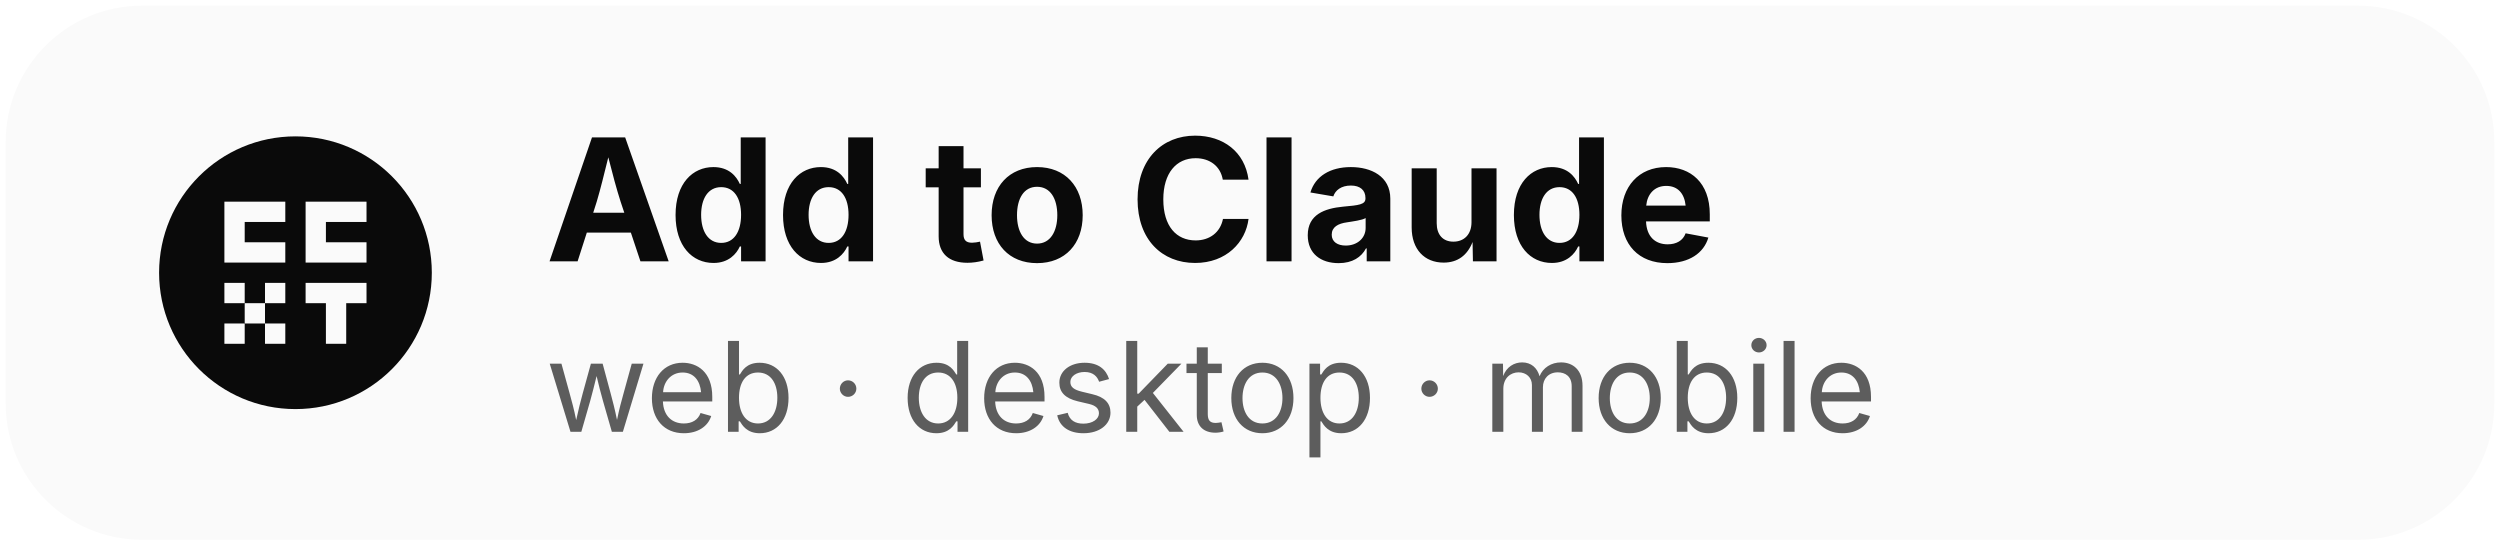
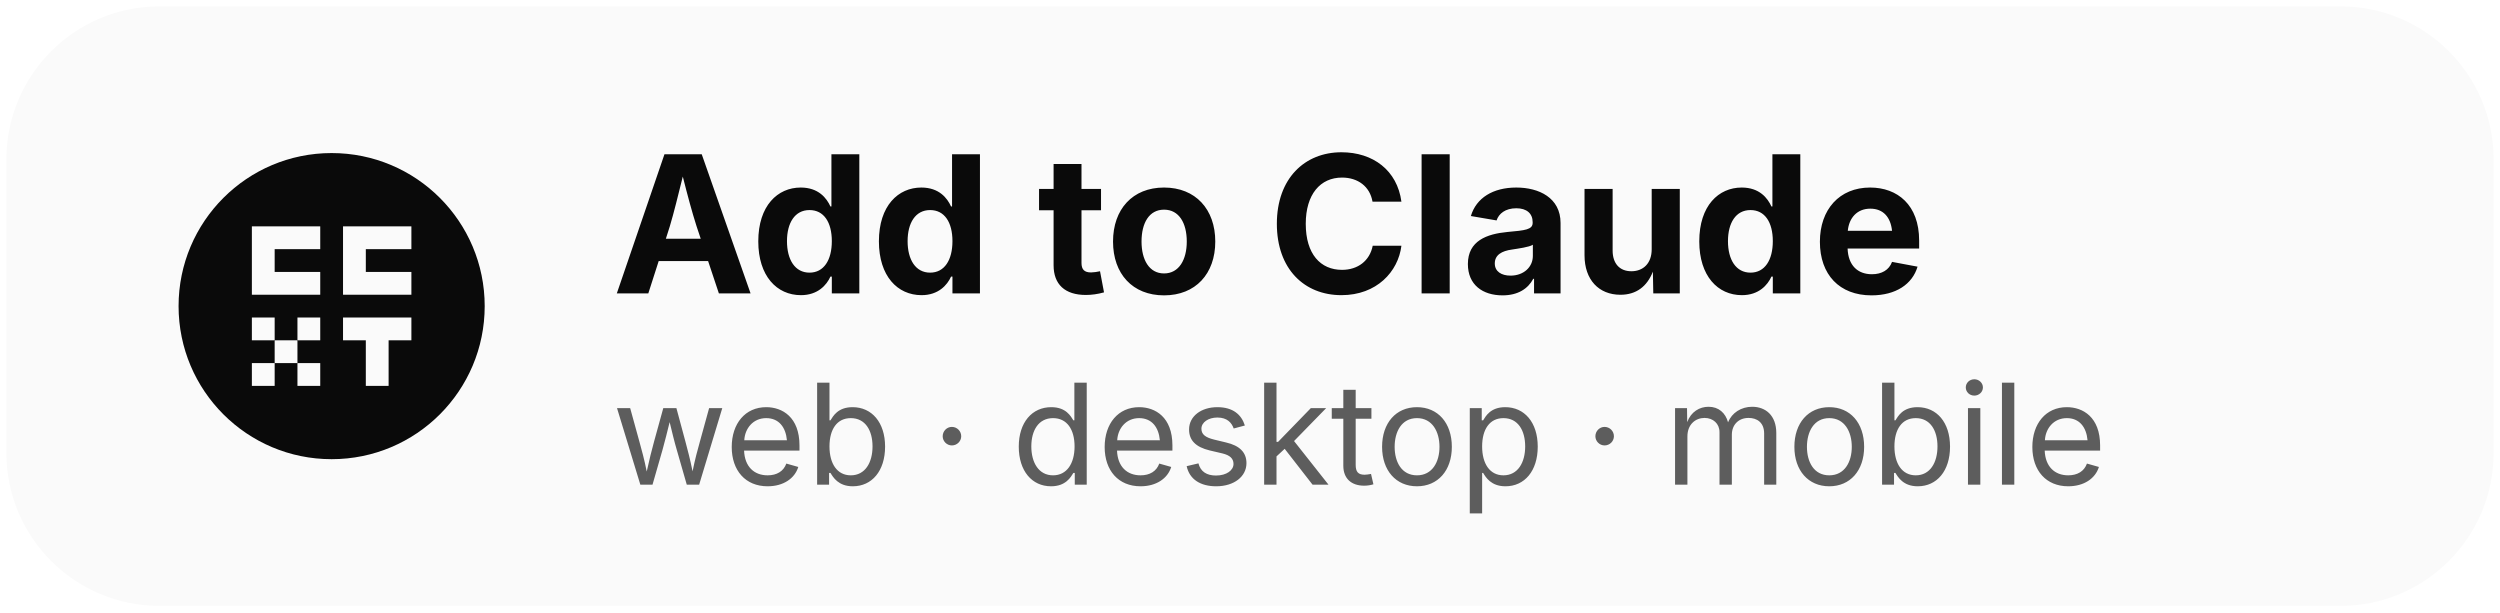
- <svg xmlns="http://www.w3.org/2000/svg" width="220" height="48" viewBox="0 0 220 48" role="img" aria-label="Add to Claude">
-   <rect x="0.5" y="0.5" width="219" height="47" rx="12" fill="#fafafa" />
+ <svg xmlns="http://www.w3.org/2000/svg" width="196" height="48" viewBox="0 0 196 48" role="img" aria-label="Add to Claude">
+   <rect x="0.5" y="0.5" width="195" height="47" rx="12" fill="#fafafa" />
  <g transform="translate(14 12) scale(0.2666667)">
    <circle fill="#0a0a0a" cx="45" cy="45" r="45" />
    <g fill="#fafafa" transform="translate(45 45) scale(0.67) translate(-45 -45)">
      <path d="M10 10h30v10H20v10h20v10H10z" />
      <path d="M50 10h30v10H60v10h20v10H50z" />
      <rect x="10" y="50" width="10" height="10" />
      <rect x="30" y="50" width="10" height="10" />
      <rect x="20" y="60" width="10" height="10" />
      <rect x="10" y="70" width="10" height="10" />
      <rect x="30" y="70" width="10" height="10" />
      <path d="M50 50h30v10H70v20h-10V60H50z" />
    </g>
  </g>
  <text x="48" y="23" font-family="-apple-system,BlinkMacSystemFont,'Segoe UI',Inter,Roboto,Helvetica,Arial,sans-serif" font-size="15" font-weight="700" fill="#0a0a0a">Add to Claude</text>
  <text x="48" y="38" font-family="-apple-system,BlinkMacSystemFont,'Segoe UI',Inter,Roboto,Helvetica,Arial,sans-serif" font-size="11" fill="#0a0a0a" fill-opacity="0.65">web · desktop · mobile</text>
</svg>
